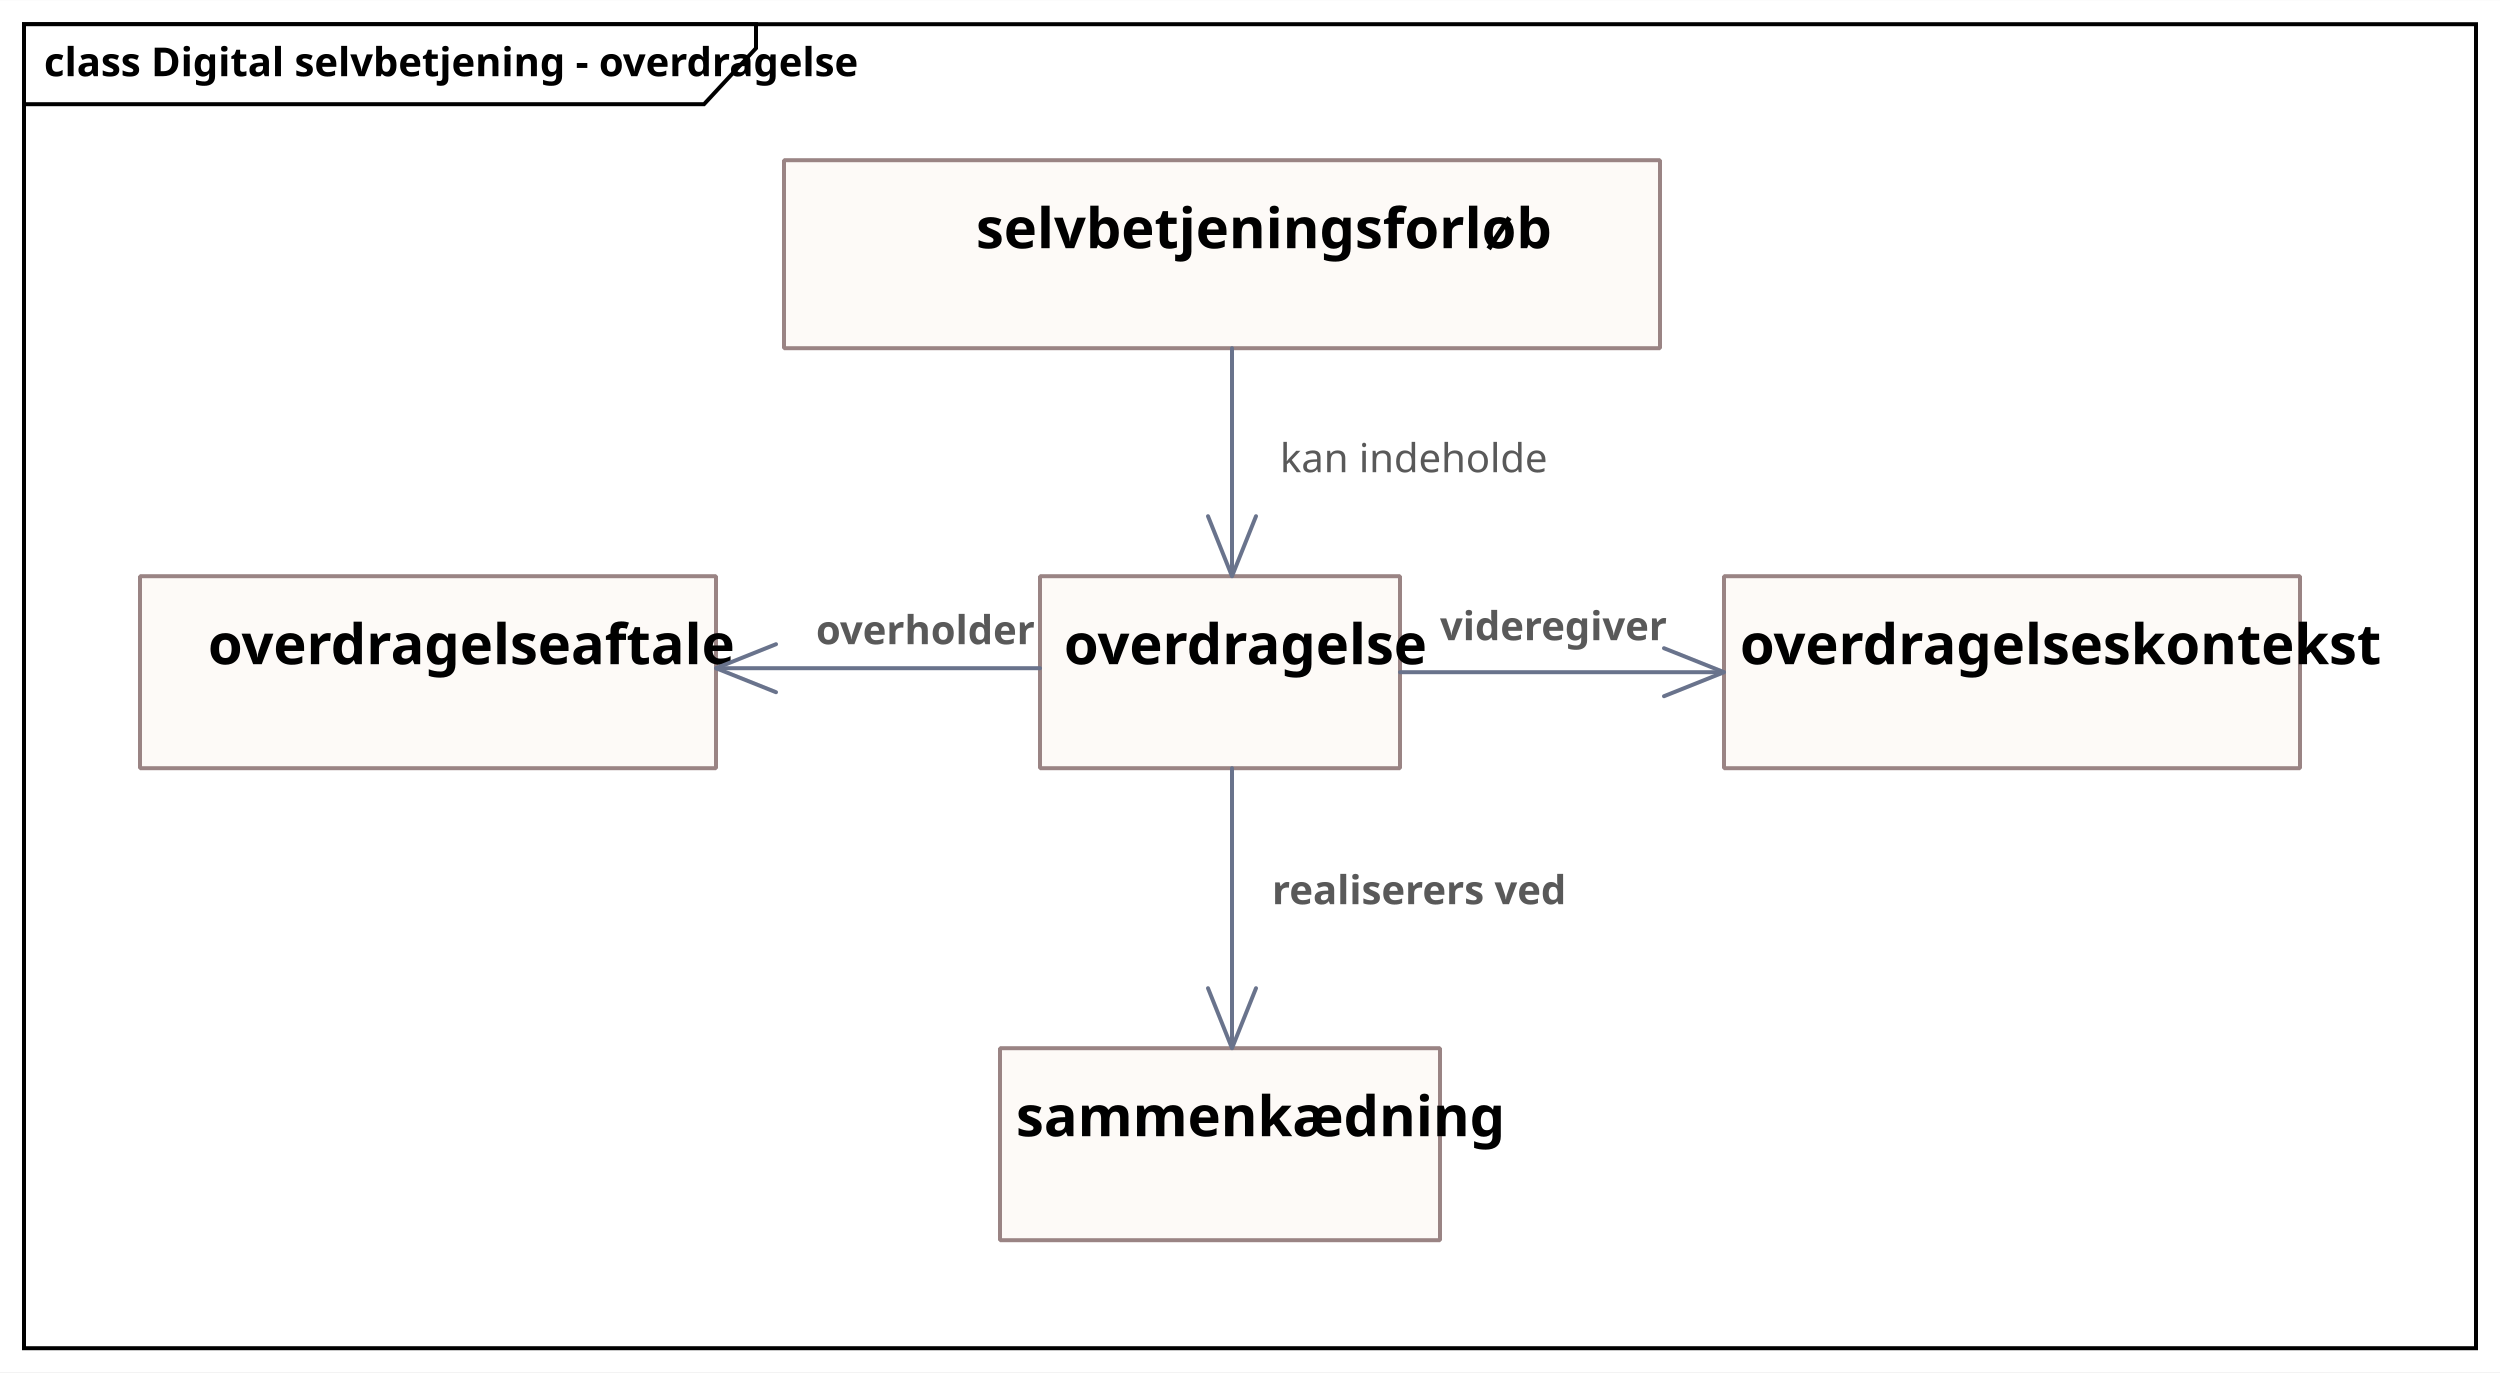
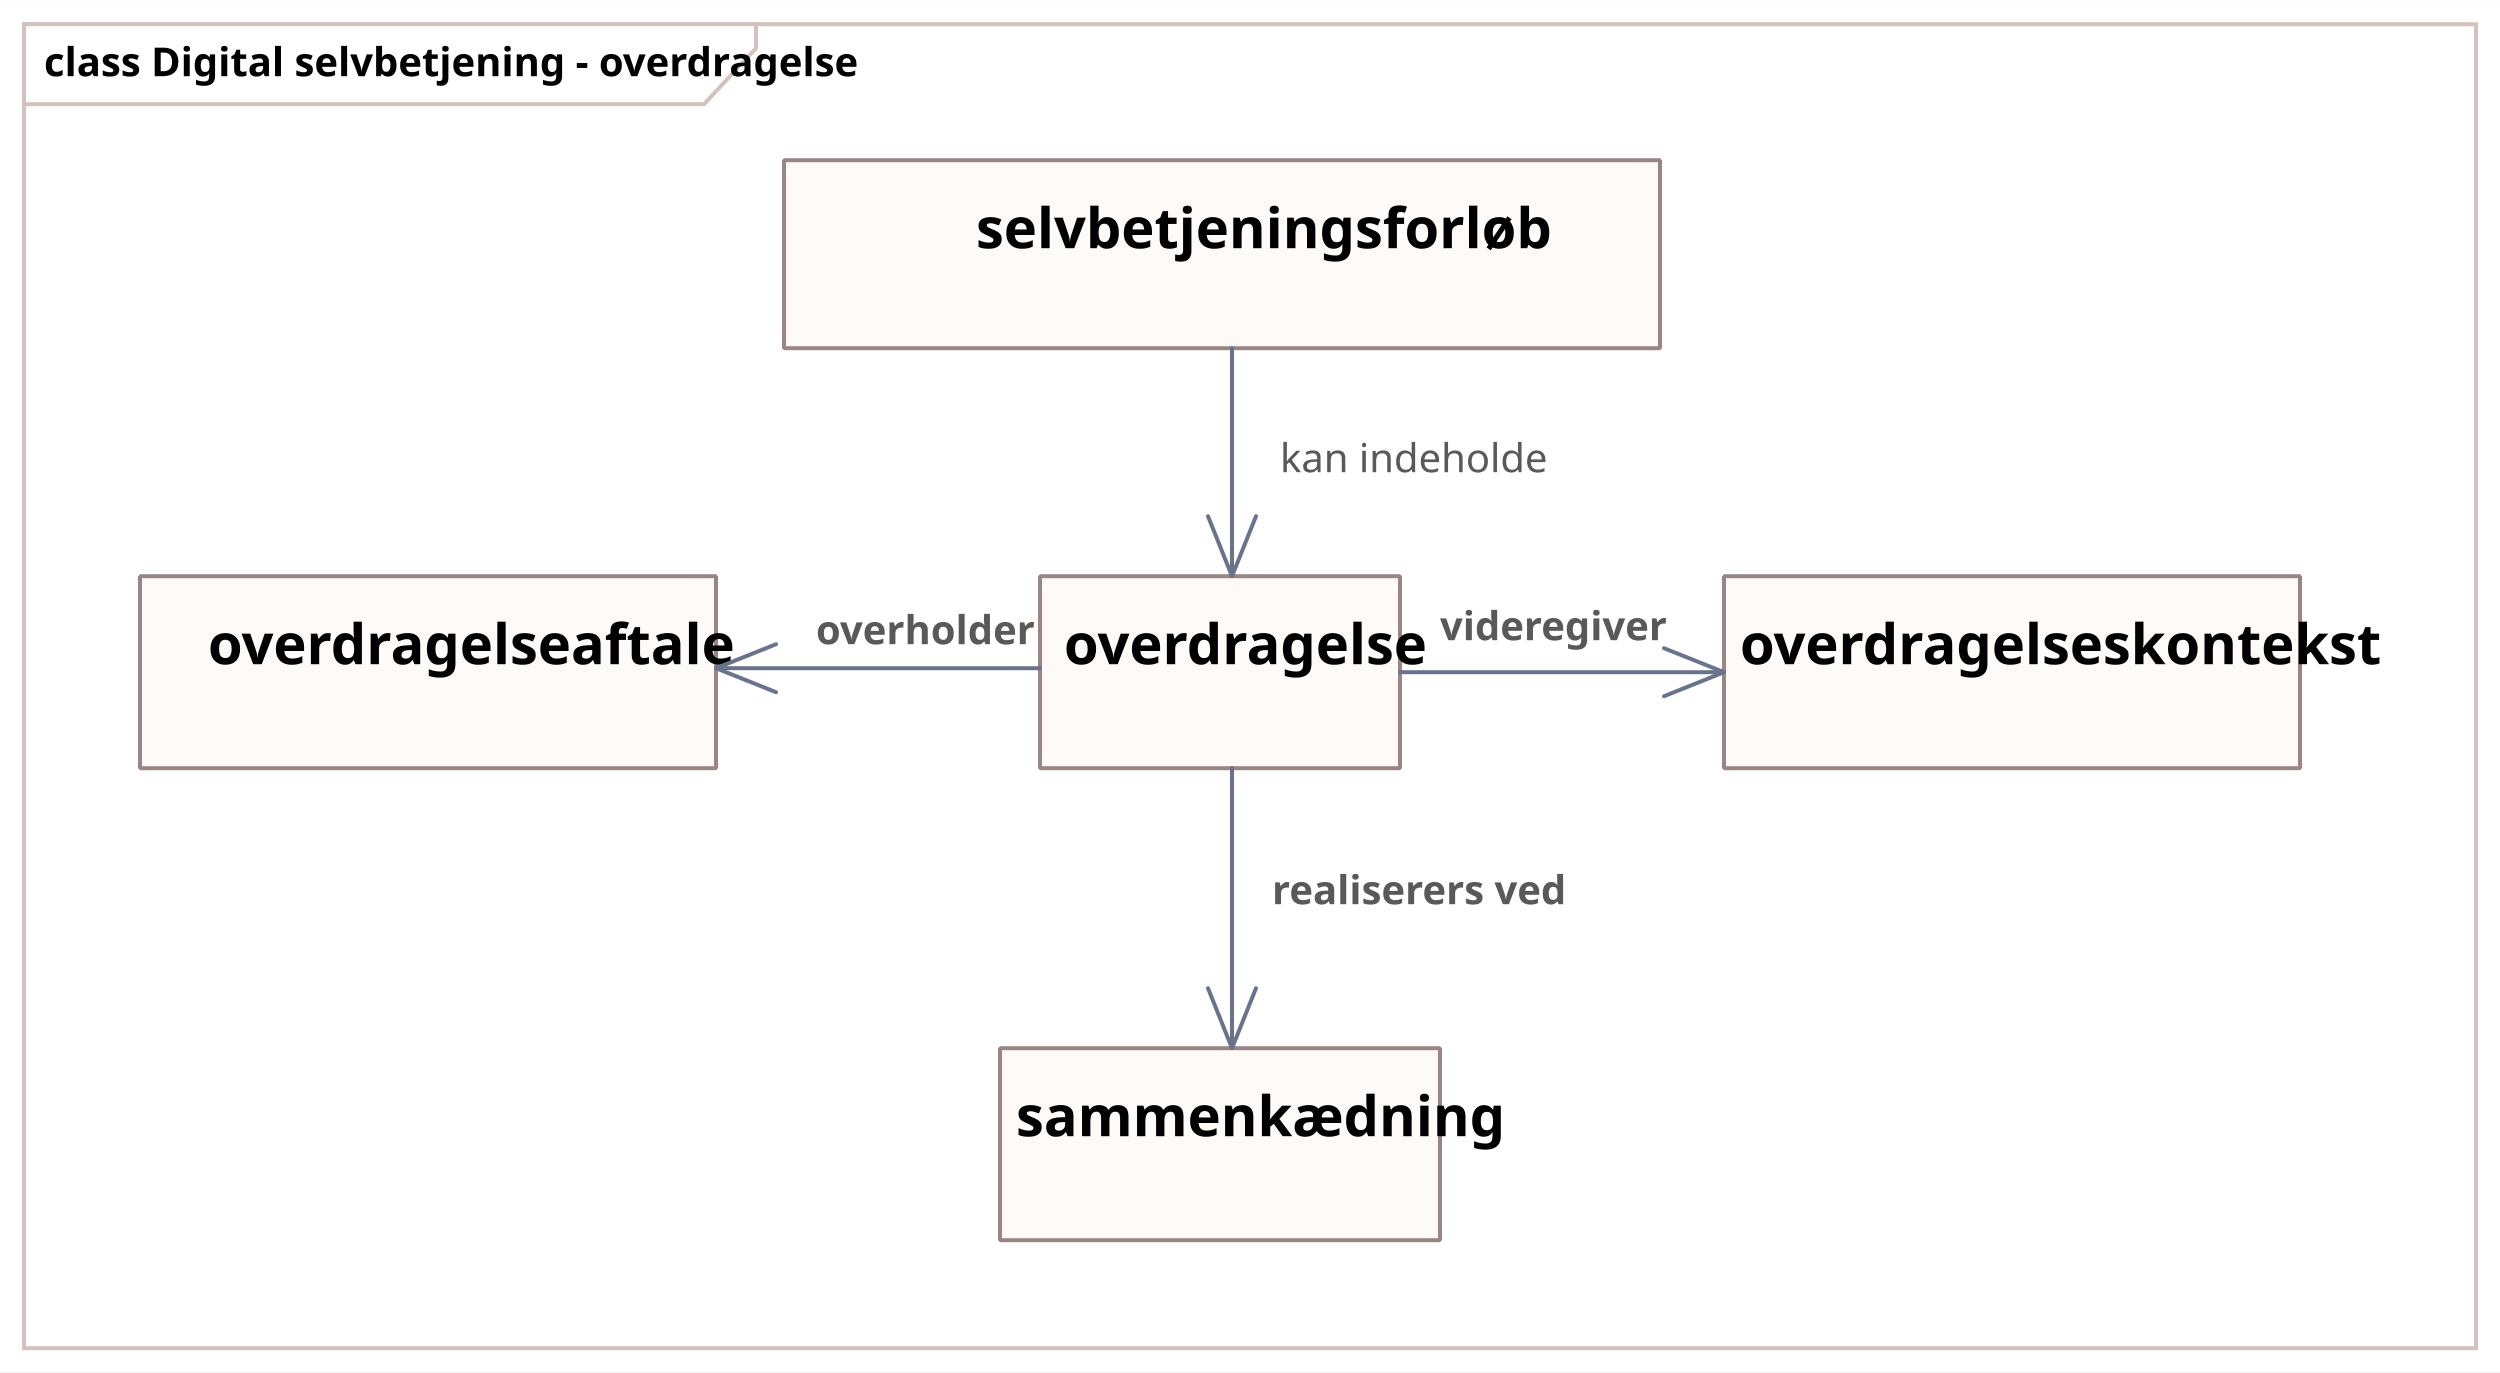
<svg xmlns="http://www.w3.org/2000/svg" width="16.54cm" height="9.08cm" viewBox="0 0 625 343">
  <g style="fill:#FFFFFF;fill-opacity:1.00;">
    <rect x="0" y="0" width="625" height="343" shape-rendering="auto" />
  </g>
-   <g style="stroke-width:1;stroke-linecap:square;stroke-linejoin:miter; fill:#000000;fill-opacity:0.00; stroke:#000000; stroke-opacity:1.00">
+   <g style="stroke-width:1;stroke-linecap:square;stroke-linejoin:miter; fill:#000000;fill-opacity:0.00; stroke:#D3C1BD; stroke-opacity:1.00">
    <path d="M 6 6 L 6 337 L 619 337 L 619 6 L 6 6" shape-rendering="auto" />
  </g>
-   <g style="stroke-width:1;stroke-linecap:square;stroke-linejoin:miter; fill:#FFFFFF;fill-opacity:1.00; stroke:#000000; stroke-opacity:1.00">
+   <g style="stroke-width:1;stroke-linecap:square;stroke-linejoin:miter; fill:#FFFFFF;fill-opacity:1.00; stroke:#D3C1BD; stroke-opacity:1.00">
    <polygon points="6 26 176 26 189 12 189 6 6 6 6 26" shape-rendering="auto" style="fill-rule:evenodd;" />
  </g>
  <g style="stroke-width:1;stroke-linecap:square;stroke-linejoin:miter; fill:#000000;fill-opacity:1.00; stroke:#000000; stroke-opacity:0.00">
    <text x="11.00" y="19.00" textLength="163" style="font-family:Calibri; font-weight:700; font-style:normal; font-size:10px; fill:#000000;fill-opacity:1.00; stroke:#000000; stroke-opacity:0.00 stroke-width:0; white-space: pre;" xml:space="preserve" transform="rotate(-0.00 11.00 19.00)">class Digital selvbetjening - overdragelse</text>
  </g>
  <g style="stroke-width:1;stroke-linecap:round;stroke-linejoin:bevel; fill:#FDFAF7;fill-opacity:1.00; stroke:#9A8484; stroke-opacity:1.00">
    <rect x="260" y="144" width="90" height="48" rx="0.00" shape-rendering="auto" />
  </g>
  <g style="stroke-width:1;stroke-linecap:round;stroke-linejoin:bevel; fill:#000000;fill-opacity:1.00; stroke:#000000; stroke-opacity:0.00">
    <text x="266.00" y="166.00" textLength="77" style="font-family:Calibri; font-weight:700; font-style:normal; font-size:14px; fill:#000000;fill-opacity:1.00; stroke:#000000; stroke-opacity:0.00 stroke-width:0; white-space: pre;" xml:space="preserve" transform="rotate(-0.00 266.00 166.00)">overdragelse</text>
  </g>
  <g style="stroke-width:1;stroke-linecap:round;stroke-linejoin:bevel; fill:#FDFAF7;fill-opacity:1.00; stroke:#9A8484; stroke-opacity:1.00">
    <rect x="431" y="144" width="144" height="48" rx="0.00" shape-rendering="auto" />
  </g>
  <g style="stroke-width:1;stroke-linecap:round;stroke-linejoin:bevel; fill:#000000;fill-opacity:1.00; stroke:#000000; stroke-opacity:0.00">
    <text x="435.00" y="166.00" textLength="136" style="font-family:Calibri; font-weight:700; font-style:normal; font-size:14px; fill:#000000;fill-opacity:1.00; stroke:#000000; stroke-opacity:0.00 stroke-width:0; white-space: pre;" xml:space="preserve" transform="rotate(-0.00 435.00 166.00)">overdragelseskontekst</text>
  </g>
  <g style="stroke-width:1;stroke-linecap:round;stroke-linejoin:bevel; fill:#FDFAF7;fill-opacity:1.00; stroke:#9A8484; stroke-opacity:1.00">
    <rect x="35" y="144" width="144" height="48" rx="0.00" shape-rendering="auto" />
  </g>
  <g style="stroke-width:1;stroke-linecap:round;stroke-linejoin:bevel; fill:#000000;fill-opacity:1.00; stroke:#000000; stroke-opacity:0.00">
    <text x="52.00" y="166.00" textLength="110" style="font-family:Calibri; font-weight:700; font-style:normal; font-size:14px; fill:#000000;fill-opacity:1.00; stroke:#000000; stroke-opacity:0.00 stroke-width:0; white-space: pre;" xml:space="preserve" transform="rotate(-0.00 52.00 166.00)">overdragelseaftale</text>
  </g>
  <g style="stroke-width:1;stroke-linecap:round;stroke-linejoin:bevel; fill:#FDFAF7;fill-opacity:1.00; stroke:#9A8484; stroke-opacity:1.00">
    <rect x="250" y="262" width="110" height="48" rx="0.00" shape-rendering="auto" />
  </g>
  <g style="stroke-width:1;stroke-linecap:round;stroke-linejoin:bevel; fill:#000000;fill-opacity:1.00; stroke:#000000; stroke-opacity:0.00">
    <text x="254.00" y="284.00" textLength="102" style="font-family:Calibri; font-weight:700; font-style:normal; font-size:14px; fill:#000000;fill-opacity:1.00; stroke:#000000; stroke-opacity:0.00 stroke-width:0; white-space: pre;" xml:space="preserve" transform="rotate(-0.00 254.00 284.00)">sammenkædning</text>
  </g>
  <g style="stroke-width:1;stroke-linecap:round;stroke-linejoin:bevel; fill:#FDFAF7;fill-opacity:1.00; stroke:#9A8484; stroke-opacity:1.00">
    <rect x="196" y="40" width="219" height="47" rx="0.00" shape-rendering="auto" />
  </g>
  <g style="stroke-width:1;stroke-linecap:round;stroke-linejoin:bevel; fill:#000000;fill-opacity:1.00; stroke:#000000; stroke-opacity:0.00">
    <text x="244.00" y="62.00" textLength="122" style="font-family:Calibri; font-weight:700; font-style:normal; font-size:14px; fill:#000000;fill-opacity:1.00; stroke:#000000; stroke-opacity:0.00 stroke-width:0; white-space: pre;" xml:space="preserve" transform="rotate(-0.00 244.00 62.00)">selvbetjeningsforløb</text>
  </g>
  <g style="stroke-width:1;stroke-linecap:round;stroke-linejoin:bevel; fill:#000000;fill-opacity:0.00; stroke:#69738C; stroke-opacity:1.00">
    <path d="M 350 168 L 431 168" shape-rendering="auto" />
    <path d="M 416 174 L 431 168 L 416 162" shape-rendering="auto" />
    <path d="M 260 167 L 179 167" shape-rendering="auto" />
    <path d="M 194 161 L 179 167 L 194 173" shape-rendering="auto" />
    <path d="M 308 192 L 308 262" shape-rendering="auto" />
    <path d="M 302 247 L 308 262 L 314 247" shape-rendering="auto" />
    <path d="M 308 87 L 308 144" shape-rendering="auto" />
    <path d="M 302 129 L 308 144 L 314 129" shape-rendering="auto" />
  </g>
  <g style="stroke-width:1;stroke-linecap:round;stroke-linejoin:bevel; fill:#595959;fill-opacity:1.00; stroke:#000000; stroke-opacity:0.00">
    <text x="204.00" y="161.00" textLength="45" style="font-family:Calibri; font-weight:700; font-style:normal; font-size:10px; fill:#595959;fill-opacity:1.00; stroke:#000000; stroke-opacity:0.00 stroke-width:0; white-space: pre;" xml:space="preserve" transform="rotate(-0.00 204.00 161.00)">overholder</text>
    <text x="320.00" y="118.00" textLength="56" style="font-family:Calibri; font-weight:0; font-style:normal; font-size:10px; fill:#595959;fill-opacity:1.00; stroke:#000000; stroke-opacity:0.00 stroke-width:0; white-space: pre;" xml:space="preserve" transform="rotate(-0.00 320.00 118.00)">kan indeholde</text>
    <text x="360.00" y="160.00" textLength="47" style="font-family:Calibri; font-weight:700; font-style:normal; font-size:10px; fill:#595959;fill-opacity:1.00; stroke:#000000; stroke-opacity:0.00 stroke-width:0; white-space: pre;" xml:space="preserve" transform="rotate(-0.00 360.00 160.00)">videregiver</text>
    <text x="318.00" y="226.00" textLength="61" style="font-family:Calibri; font-weight:700; font-style:normal; font-size:10px; fill:#595959;fill-opacity:1.00; stroke:#000000; stroke-opacity:0.00 stroke-width:0; white-space: pre;" xml:space="preserve" transform="rotate(-0.00 318.00 226.00)">realiserers ved</text>
  </g>
</svg>
